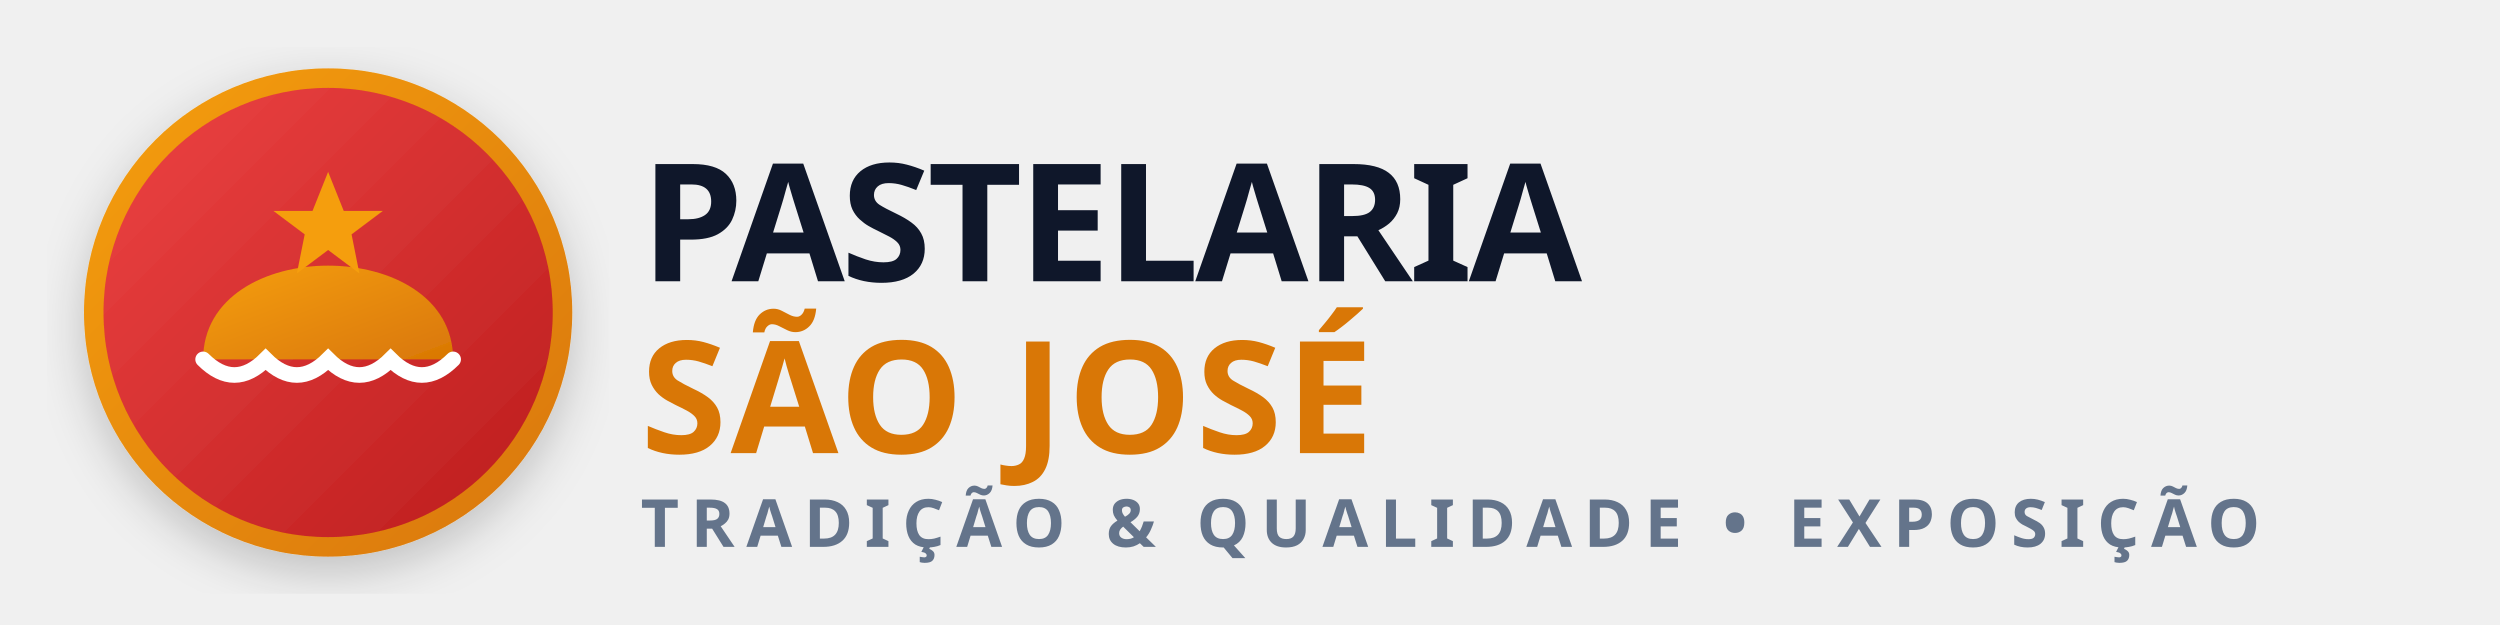
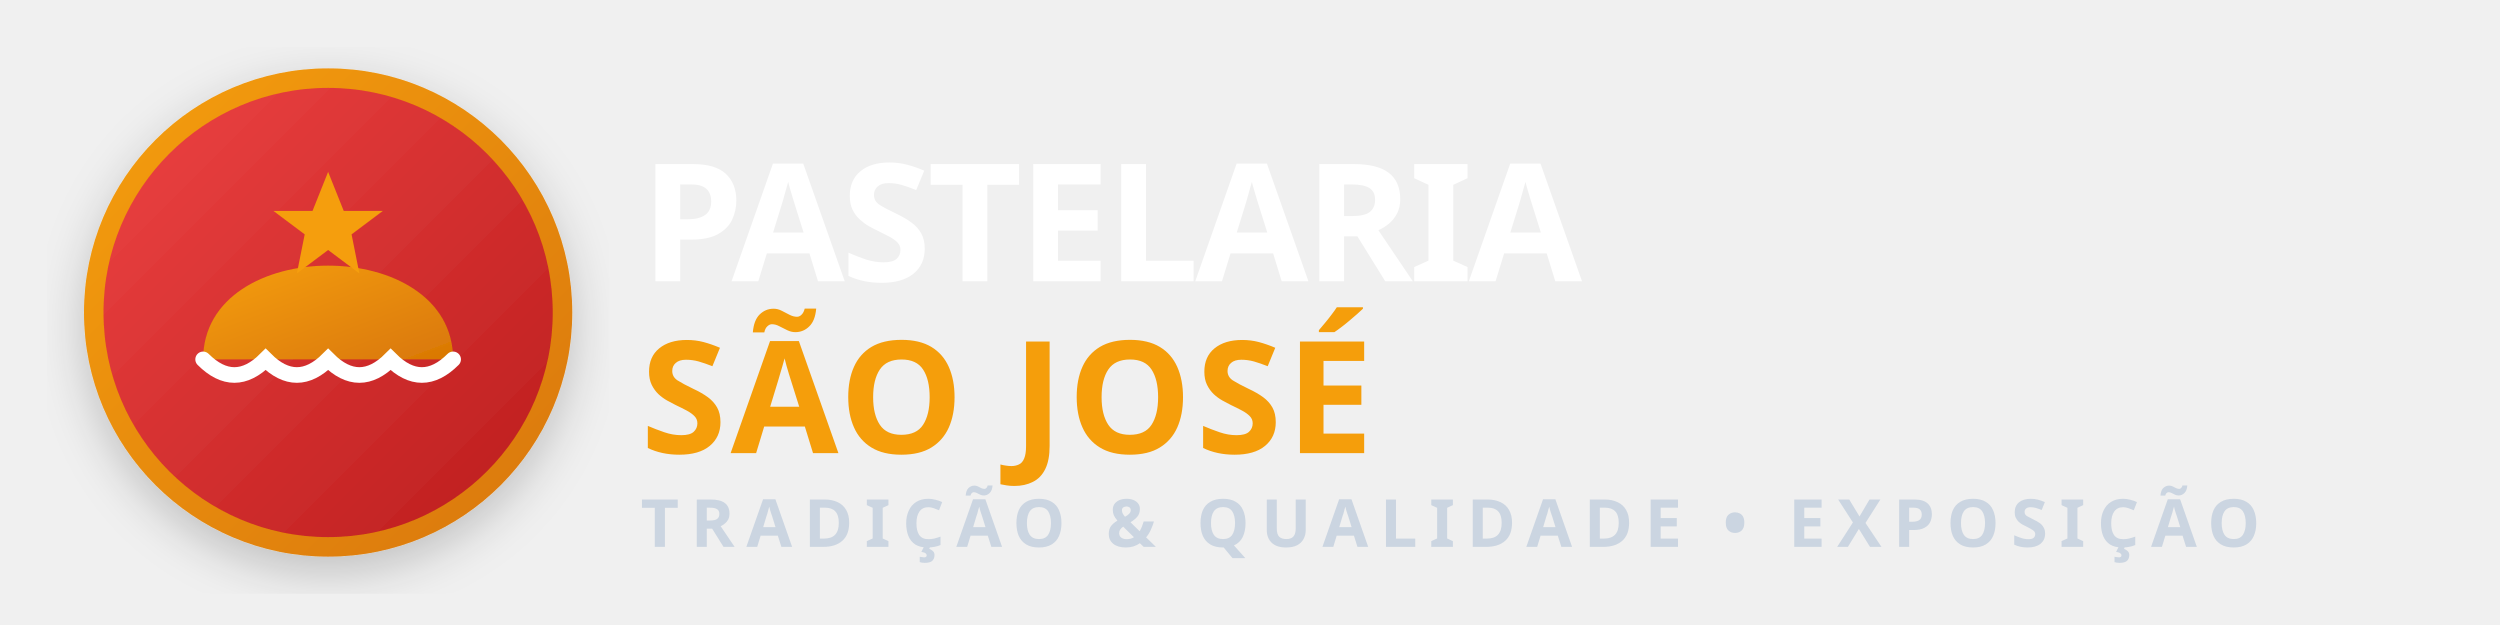
<svg xmlns="http://www.w3.org/2000/svg" viewBox="0 0 320 80" width="320" height="80">
  <defs>
    <linearGradient id="goldGrad" x1="0%" y1="0%" x2="100%" y2="100%">
      <stop offset="0%" stop-color="#F59E0B" />
      <stop offset="100%" stop-color="#D97706" />
    </linearGradient>
    <linearGradient id="redGrad" x1="0%" y1="0%" x2="100%" y2="100%">
      <stop offset="0%" stop-color="#EF4444" />
      <stop offset="100%" stop-color="#B91C1C" />
    </linearGradient>
    <filter id="shadow" x="-10%" y="-10%" width="120%" height="120%">
      <feDropShadow dx="0" dy="2" stdDeviation="3" flood-opacity="0.2" />
    </filter>
  </defs>
  <g transform="translate(10, 8)" filter="url(#shadow)">
    <circle cx="32" cy="32" r="30" fill="url(#redGrad)" stroke="url(#goldGrad)" stroke-width="2.5" />
    <path d="M 16 38 C 16 22, 48 22, 48 38 Z" fill="url(#goldGrad)" />
    <path d="M 16 38 Q 20 42 24 38 Q 28 42 32 38 Q 36 42 40 38 Q 44 42 48 38" stroke="#FFFFFF" stroke-width="2" fill="none" stroke-linecap="round" />
    <path d="M 32 14 L 34 19 L 39 19 L 35 22 L 36 27 L 32 24 L 28 27 L 29 22 L 25 19 L 30 19 Z" fill="#F59E0B" />
  </g>
-   <text x="82" y="36" font-family="'Outfit', 'Plus Jakarta Sans', sans-serif" font-size="21" font-weight="900" fill="#0F172A" letter-spacing="-0.5">
+   <text x="82" y="36" font-family="'Outfit', 'Plus Jakarta Sans', sans-serif" font-size="21" font-weight="900" fill="#FFFFFF" letter-spacing="-0.5">
    PASTELARIA
  </text>
-   <text x="82" y="58" font-family="'Outfit', 'Plus Jakarta Sans', sans-serif" font-size="20" font-weight="800" fill="#D97706" letter-spacing="0.5">
+   <text x="82" y="58" font-family="'Outfit', 'Plus Jakarta Sans', sans-serif" font-size="20" font-weight="800" fill="#F59E0B" letter-spacing="0.5">
    SÃO JOSÉ
  </text>
-   <text x="82" y="70" font-family="'Plus Jakarta Sans', sans-serif" font-size="8.5" font-weight="700" fill="#64748B" letter-spacing="1.5">
+   <text x="82" y="70" font-family="'Plus Jakarta Sans', sans-serif" font-size="8.5" font-weight="700" fill="#CBD5E1" letter-spacing="1.5">
    TRADIÇÃO &amp; QUALIDADE • EXPOSIÇÃO
  </text>
</svg>
